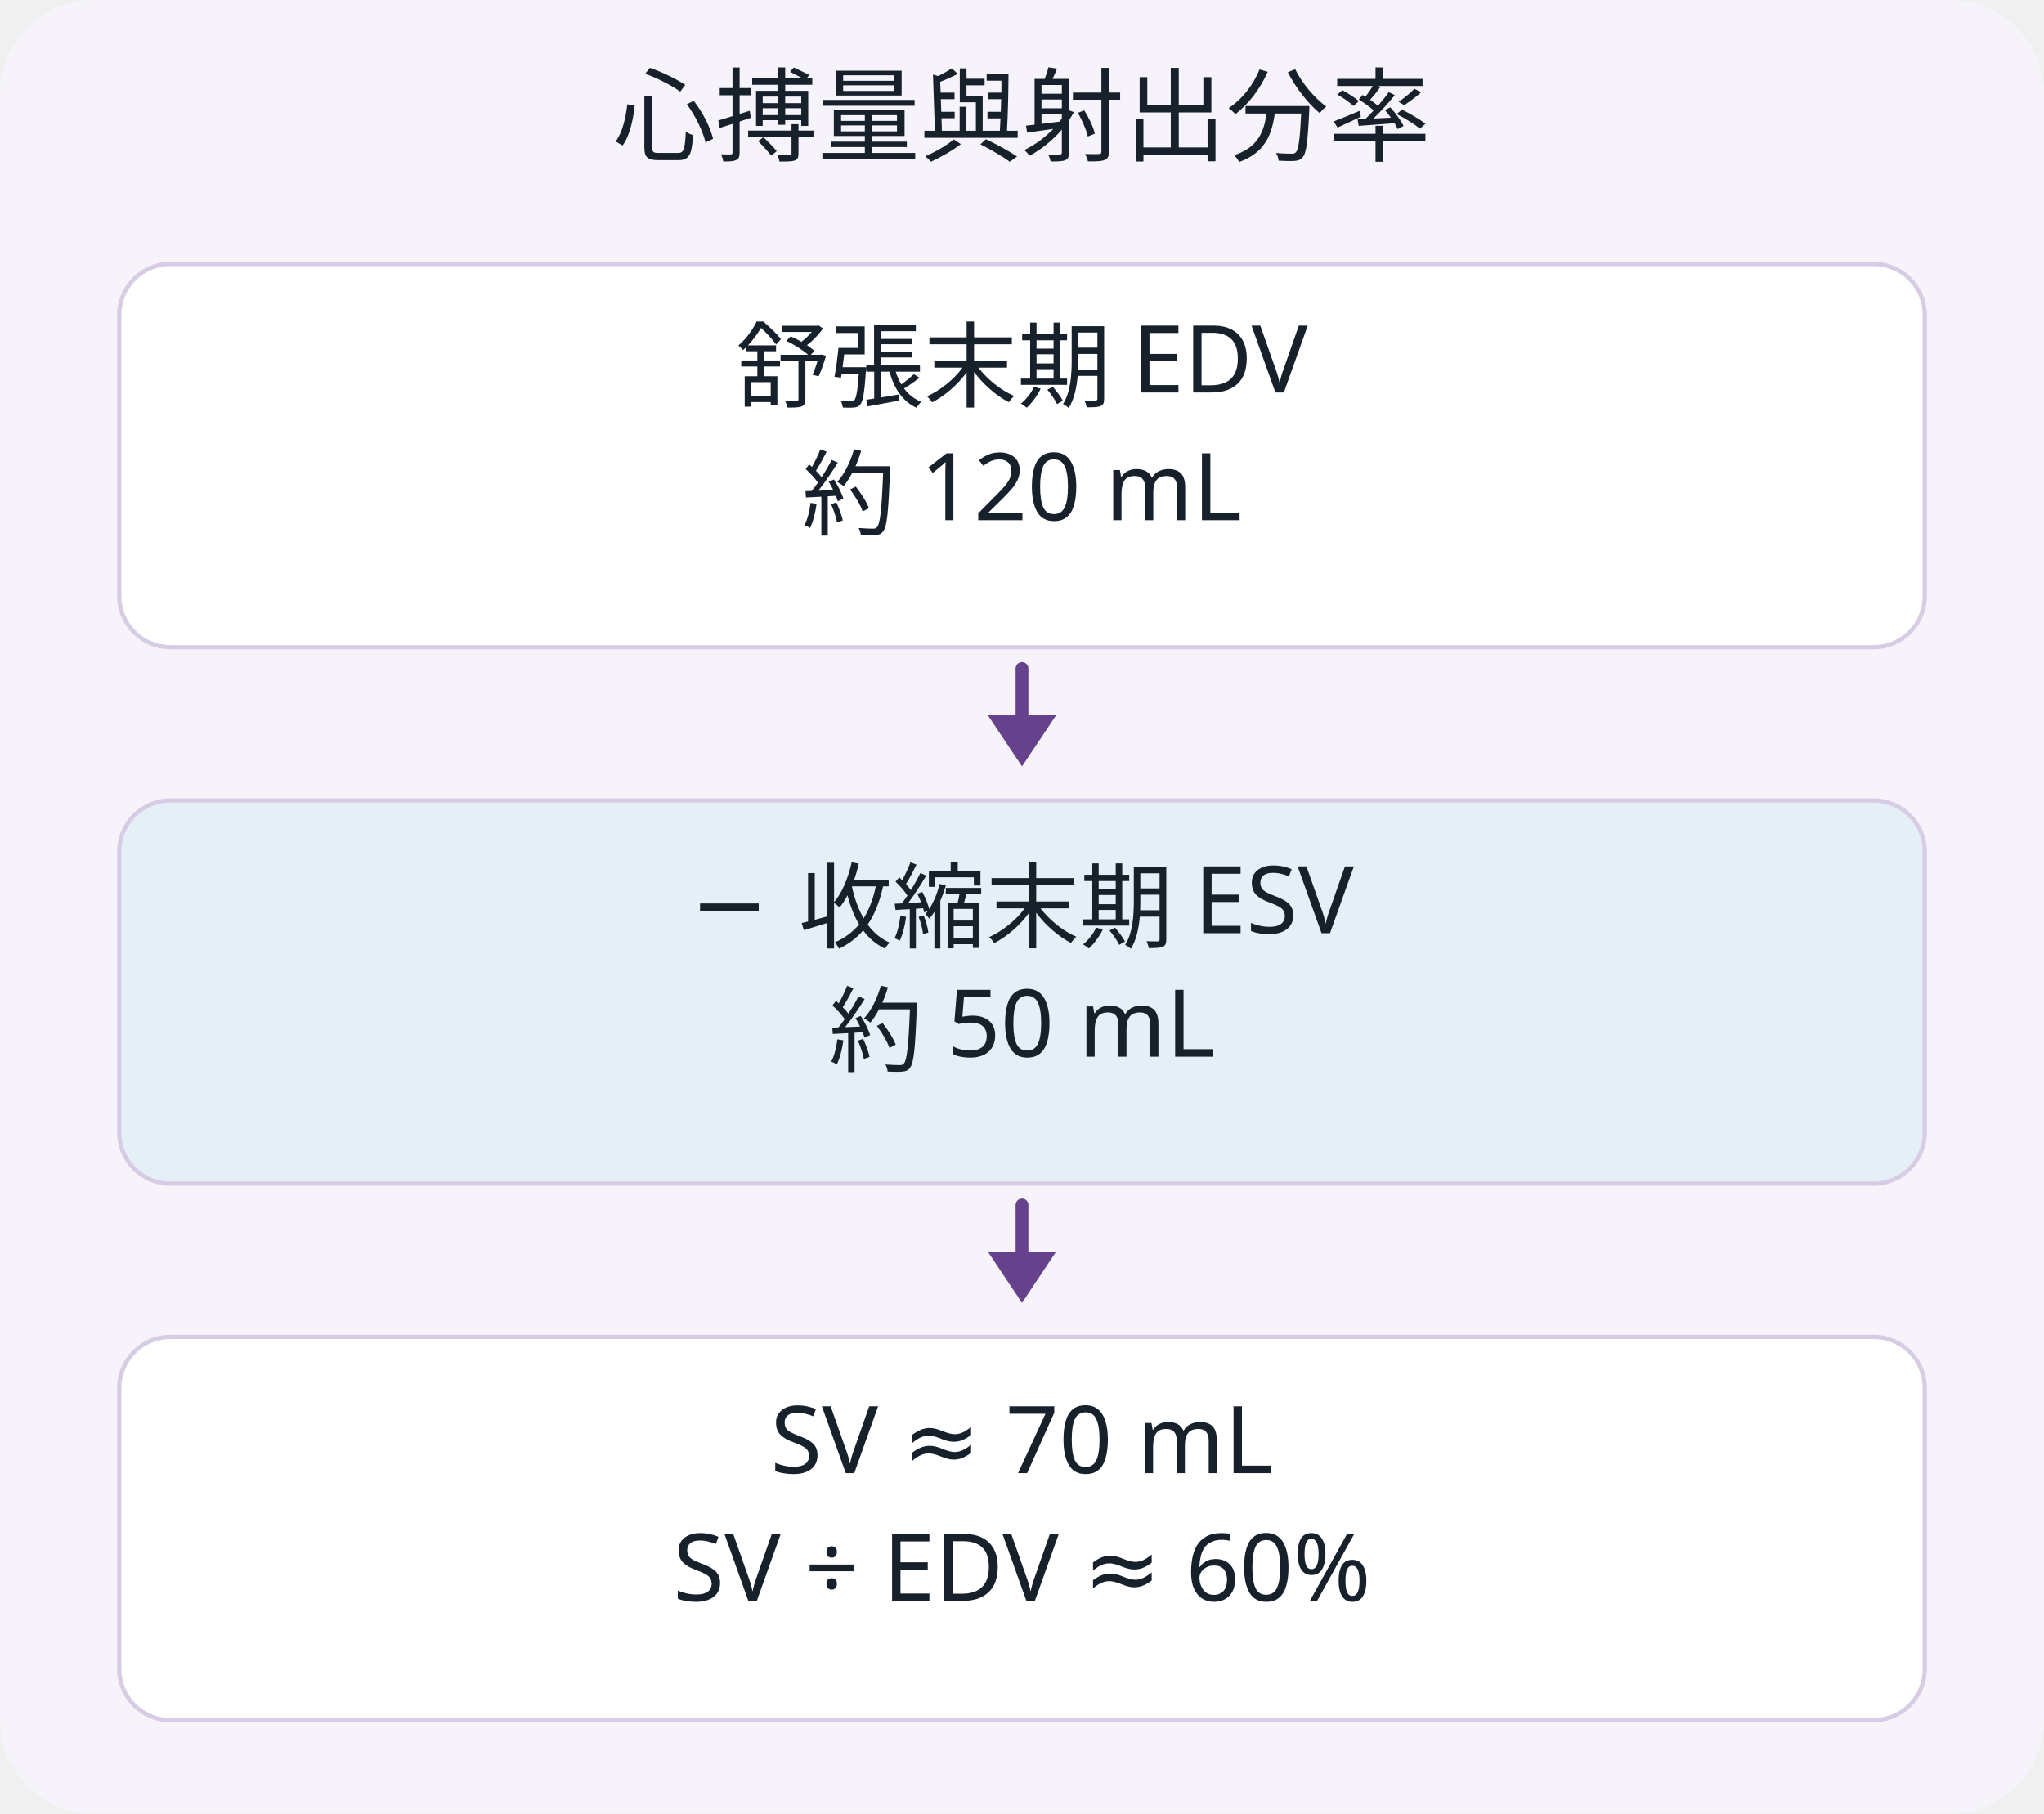
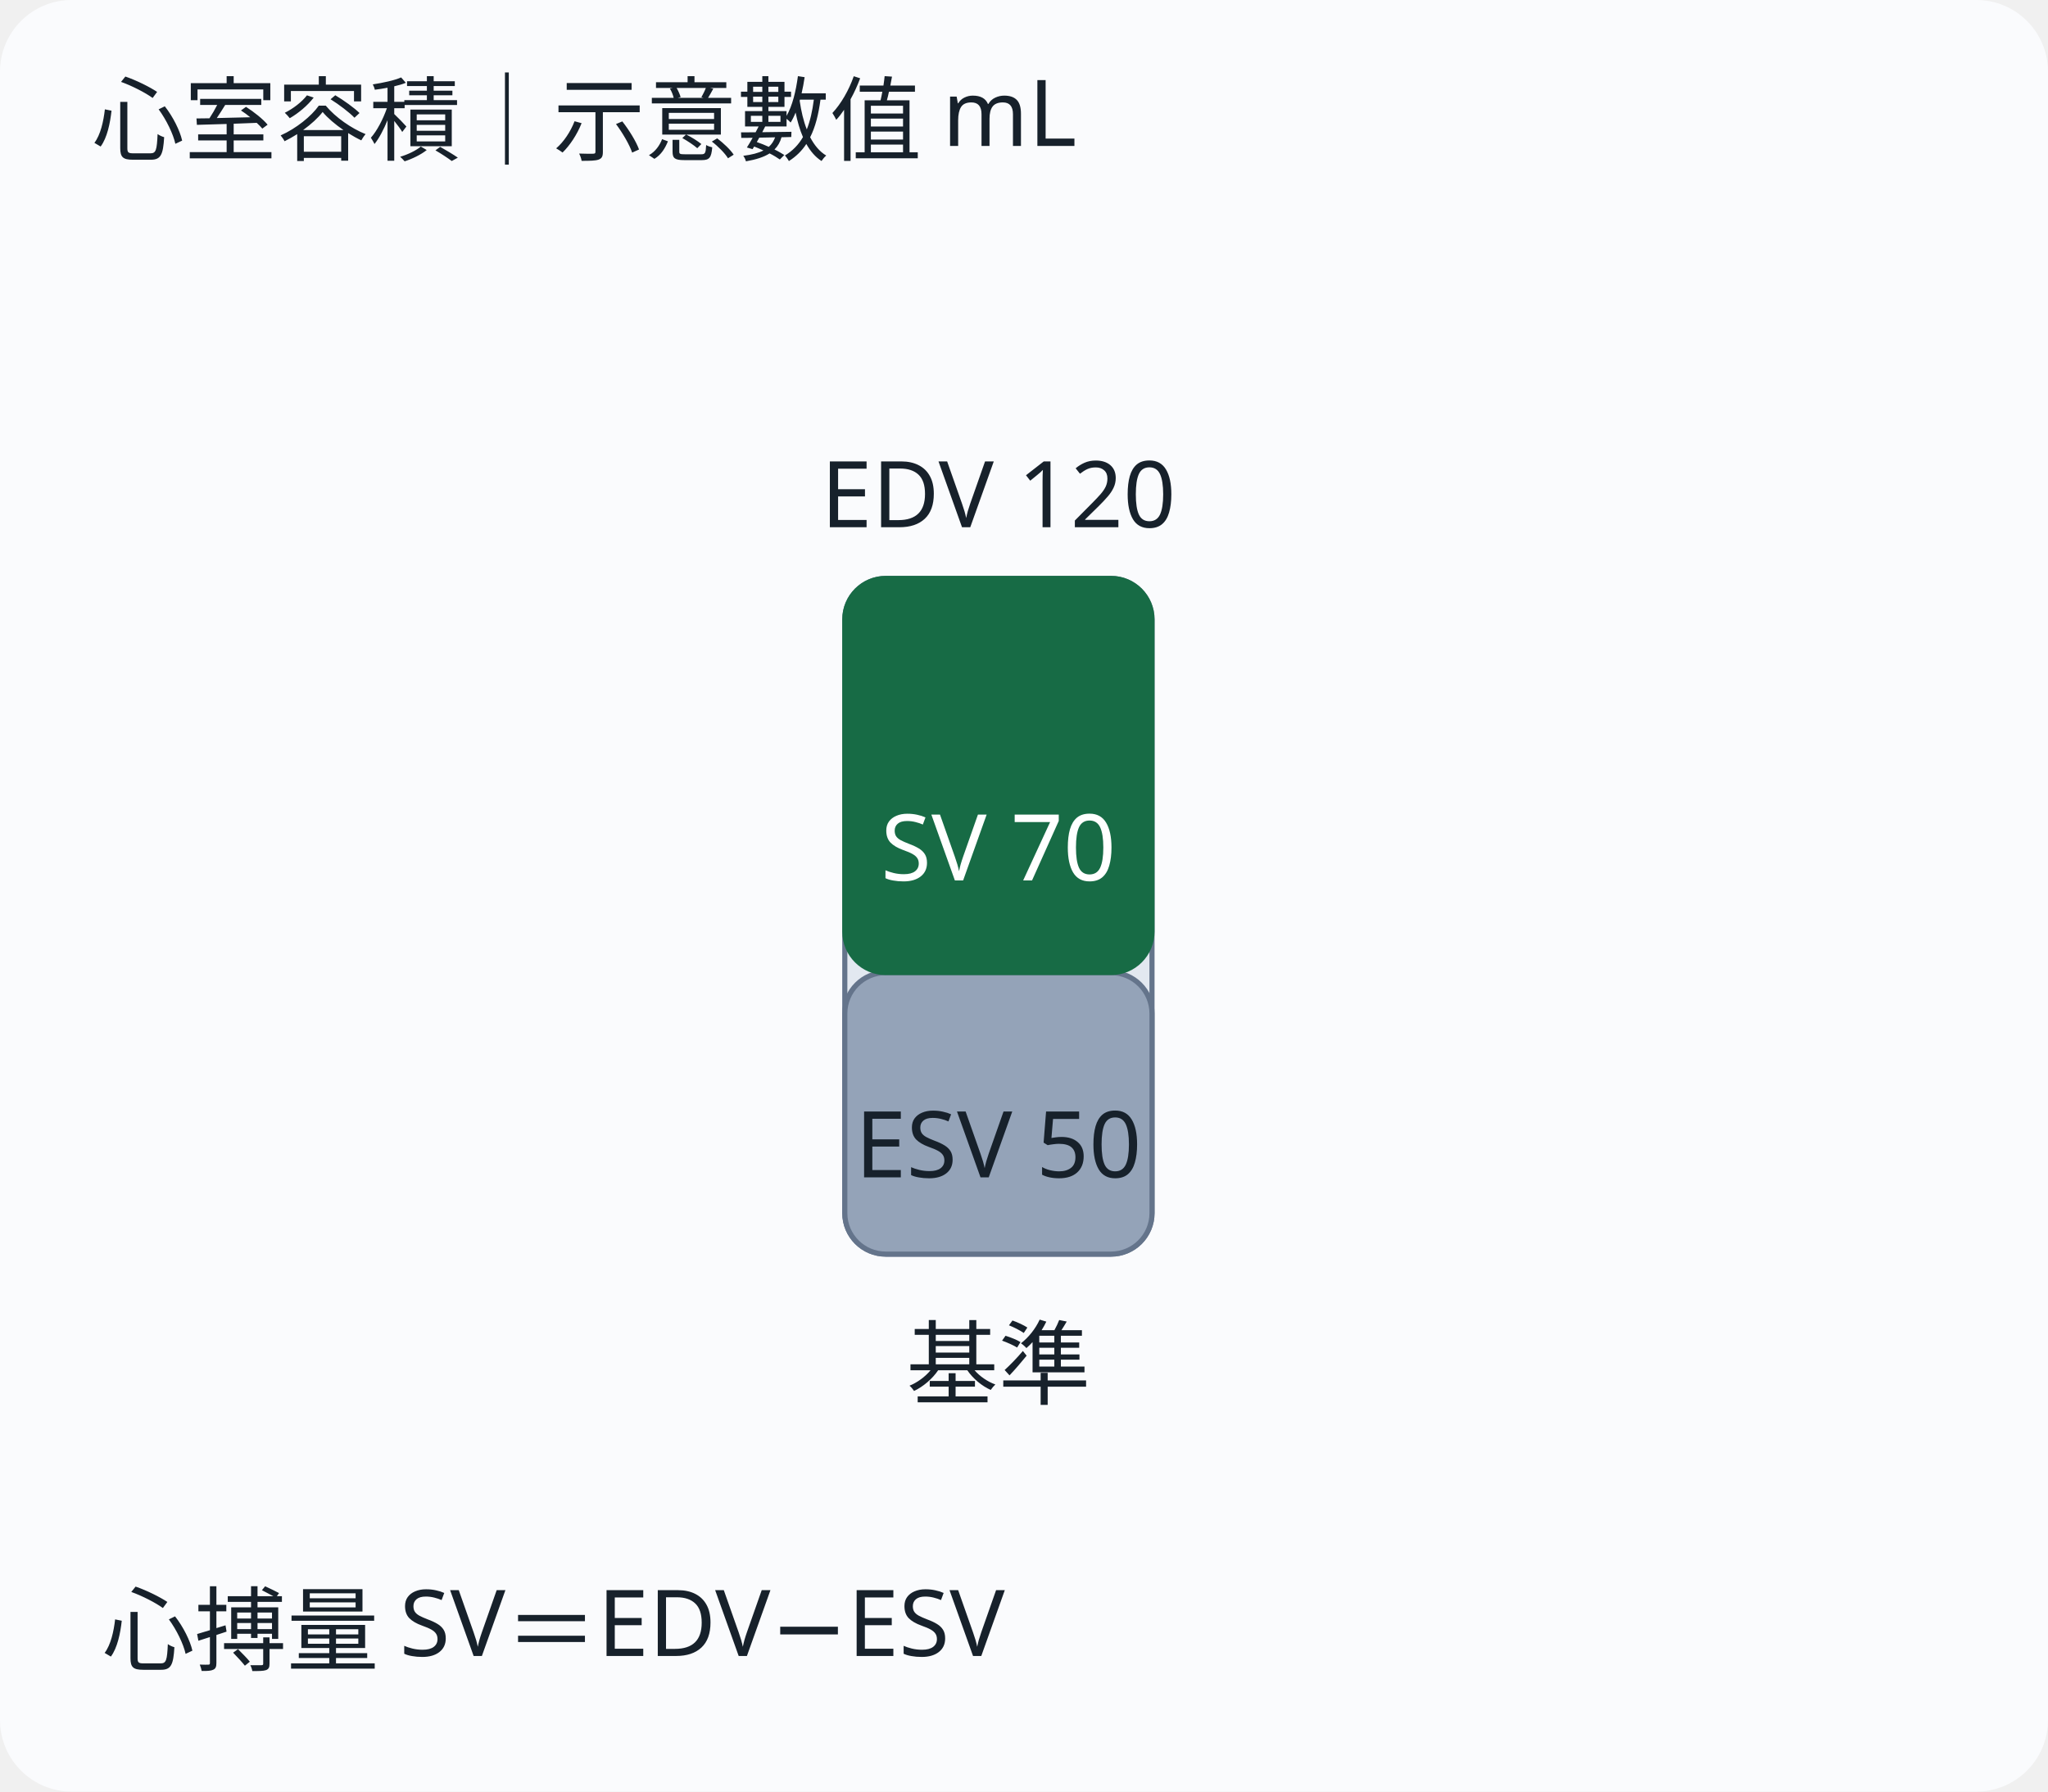
- <svg xmlns="http://www.w3.org/2000/svg" viewBox="0 0 480 426" role="img" style="font-family:system-ui,sans-serif">
-   <rect width="480" height="426" rx="22" fill="#f7f3fa" />
-   <text x="240" y="36" font-size="24" fill="#17212b" text-anchor="middle">心搏量與射出分率</text>
-   <rect x="28" y="62" width="424" height="90" rx="12" fill="#fff" stroke="#d8cce5" />
-   <text x="240.0" y="94" font-size="22" fill="#17212b" text-anchor="middle">舒張末期 EDV</text>
-   <text x="240.0" y="124" font-size="22" fill="#17212b" text-anchor="middle">約 120 mL</text>
-   <path d="M240 157 v18" fill="none" stroke="#65428b" stroke-width="3" stroke-linecap="round" stroke-linejoin="round" />
-   <path d="M232 168 l8 12 l8 -12" fill="#65428b" />
-   <rect x="28" y="188" width="424" height="90" rx="12" fill="#e4f0f6" stroke="#d8cce5" />
-   <text x="240.0" y="220" font-size="22" fill="#17212b" text-anchor="middle">− 收縮末期 ESV</text>
-   <text x="240.0" y="250" font-size="22" fill="#17212b" text-anchor="middle">約 50 mL</text>
-   <path d="M240 283 v18" fill="none" stroke="#65428b" stroke-width="3" stroke-linecap="round" stroke-linejoin="round" />
-   <path d="M232 294 l8 12 l8 -12" fill="#65428b" />
-   <rect x="28" y="314" width="424" height="90" rx="12" fill="#fff" stroke="#d8cce5" />
-   <text x="240.0" y="346" font-size="22" fill="#17212b" text-anchor="middle">SV ≈ 70 mL</text>
-   <text x="240.0" y="376" font-size="22" fill="#17212b" text-anchor="middle">SV ÷ EDV ≈ 60%</text>
+ <svg xmlns="http://www.w3.org/2000/svg" viewBox="0 0 400 350" role="img" aria-label="心室容積｜示意數值 mL">
+   <style>text{font-family:system-ui,sans-serif;font-size:calc(18px * var(--font-scale,1))}.title{font-weight:700}</style>
+   <rect width="400" height="350" rx="14" fill="#fafbfd" />
+   <text x="18" y="30" font-size="18" fill="#17212b" text-anchor="start">心室容積｜示意數值 mL</text>
+   <rect x="165" y="113.0" width="60" height="132.0" rx="8" fill="#e2e8f0" stroke="#64748b" />
+   <rect x="165" y="190.0" width="60" height="55" rx="8" fill="#94a3b8" stroke="#64748b" />
+   <rect x="165" y="113.0" width="60" height="77.0" rx="8" fill="#176b45" stroke="#176b45" />
+   <text x="195" y="103.0" font-size="18" fill="#17212b" text-anchor="middle">EDV 120</text>
+   <text x="195" y="172.0" font-size="18" fill="white" text-anchor="middle">SV 70</text>
+   <text x="195" y="230" font-size="18" fill="#17212b" text-anchor="middle">ESV 50</text>
+   <text x="195" y="273" font-size="18" fill="#17212b" text-anchor="middle">基準</text>
+   <text x="20" y="325" font-size="18" fill="#17212b" text-anchor="start">心搏量 SV＝EDV−ESV</text>
</svg>
